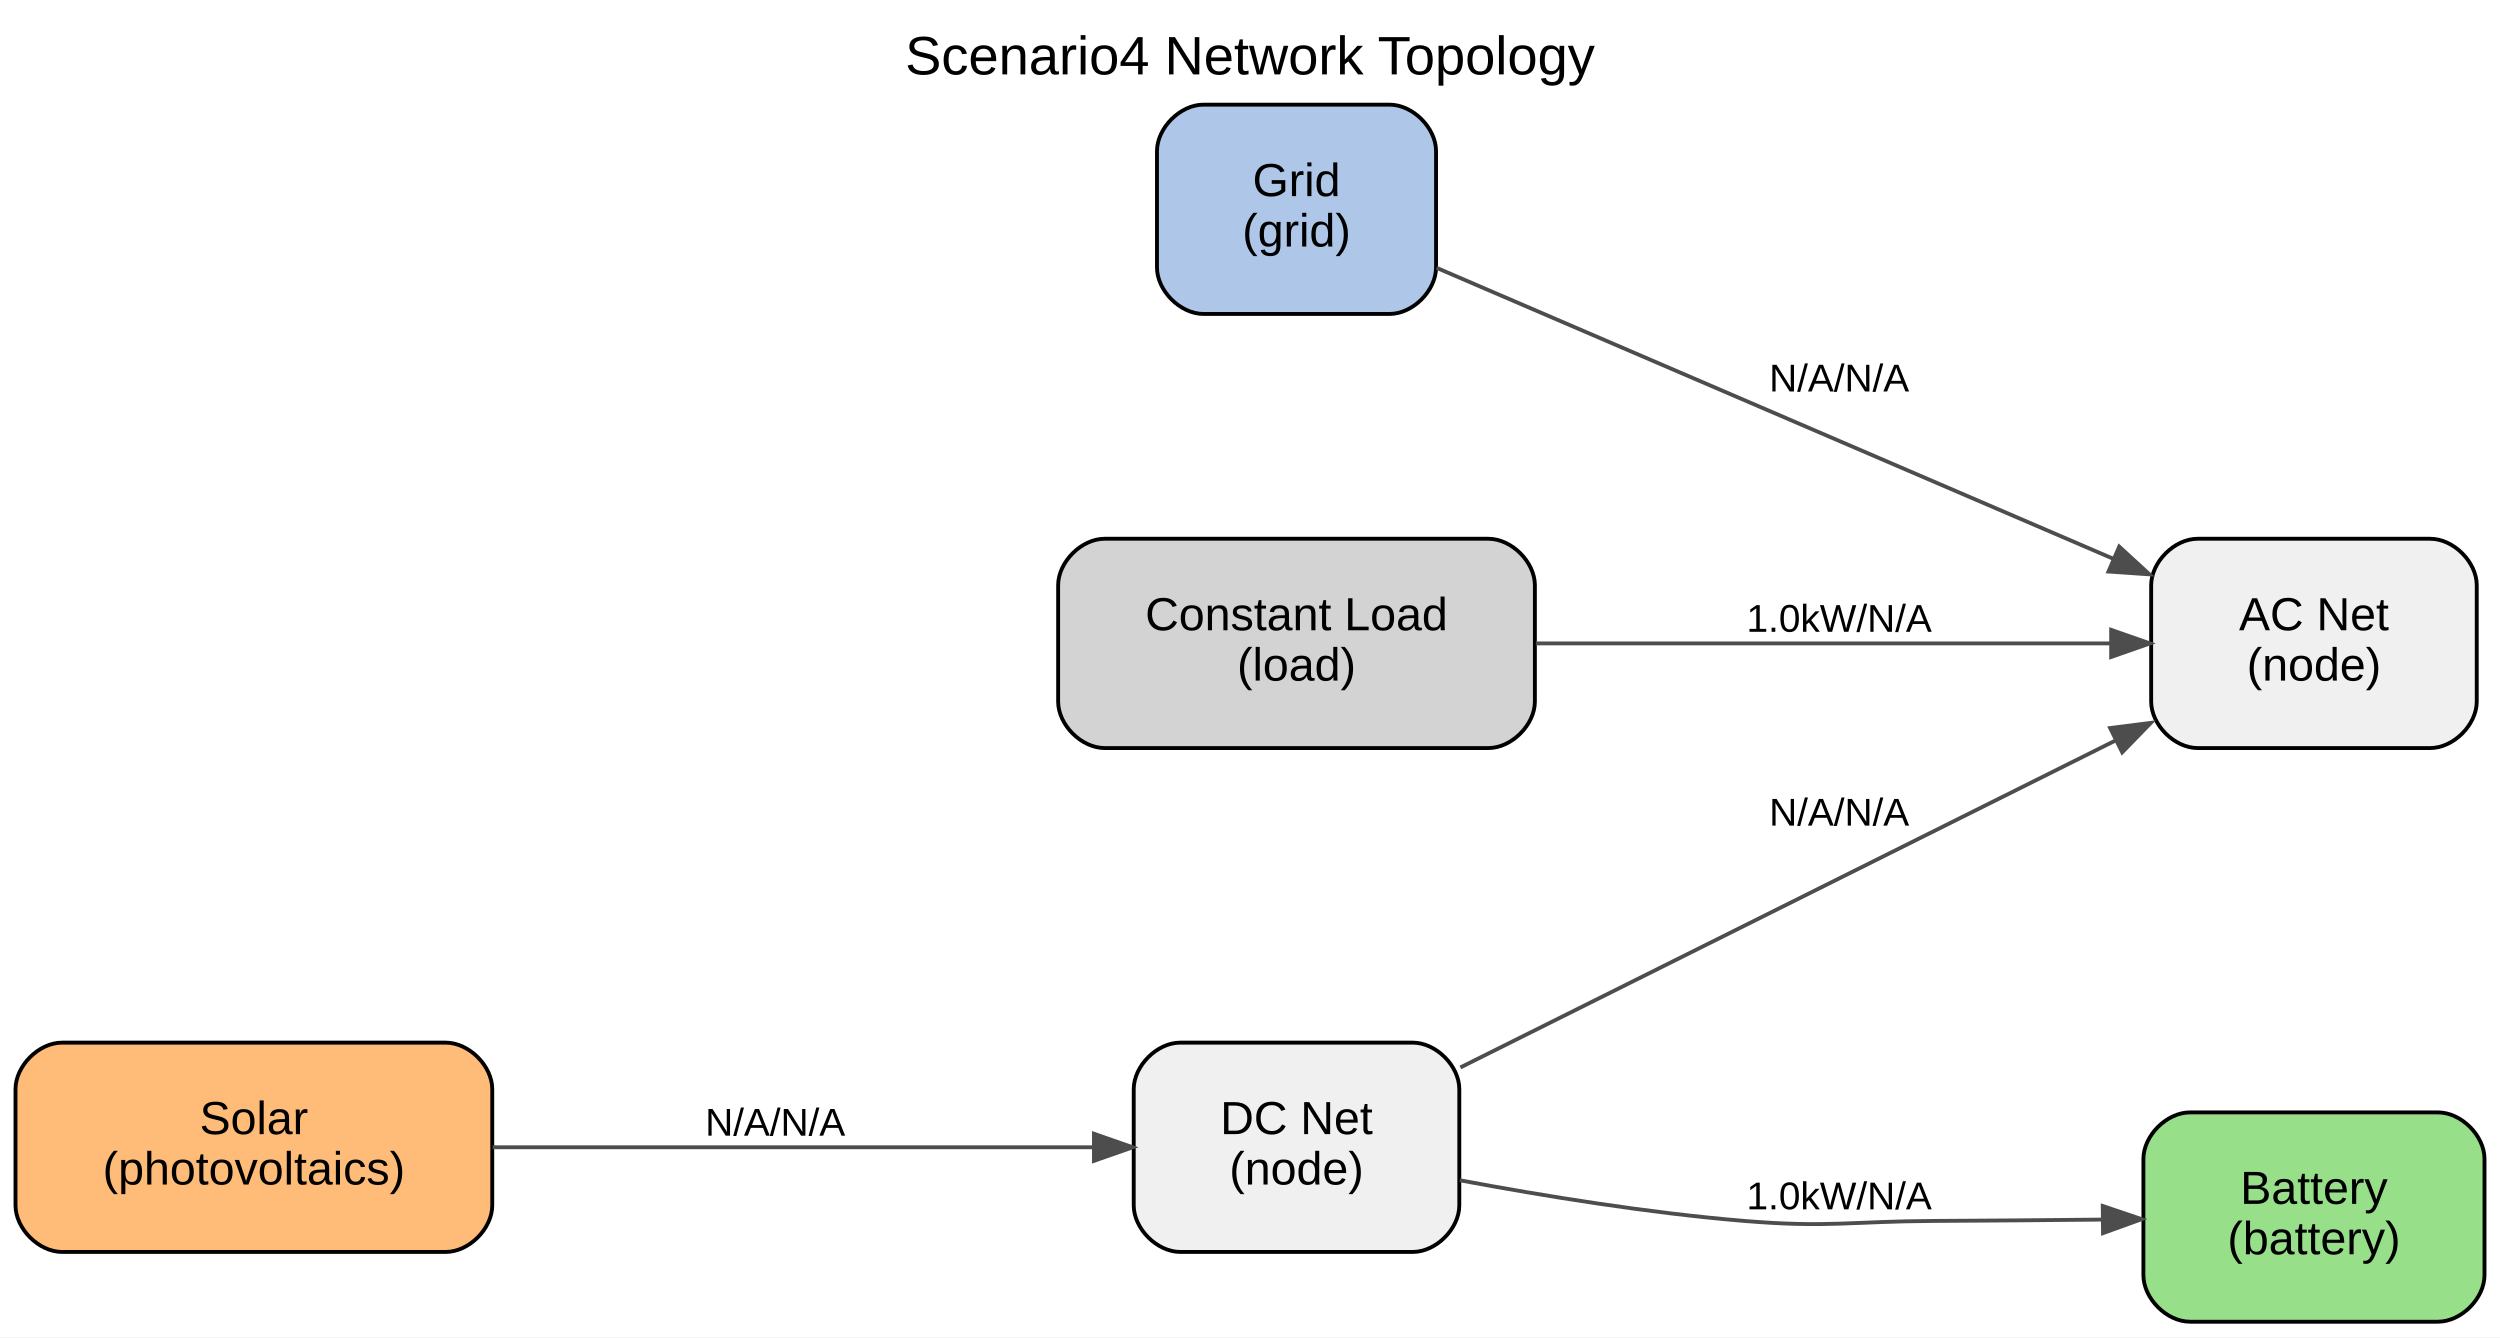
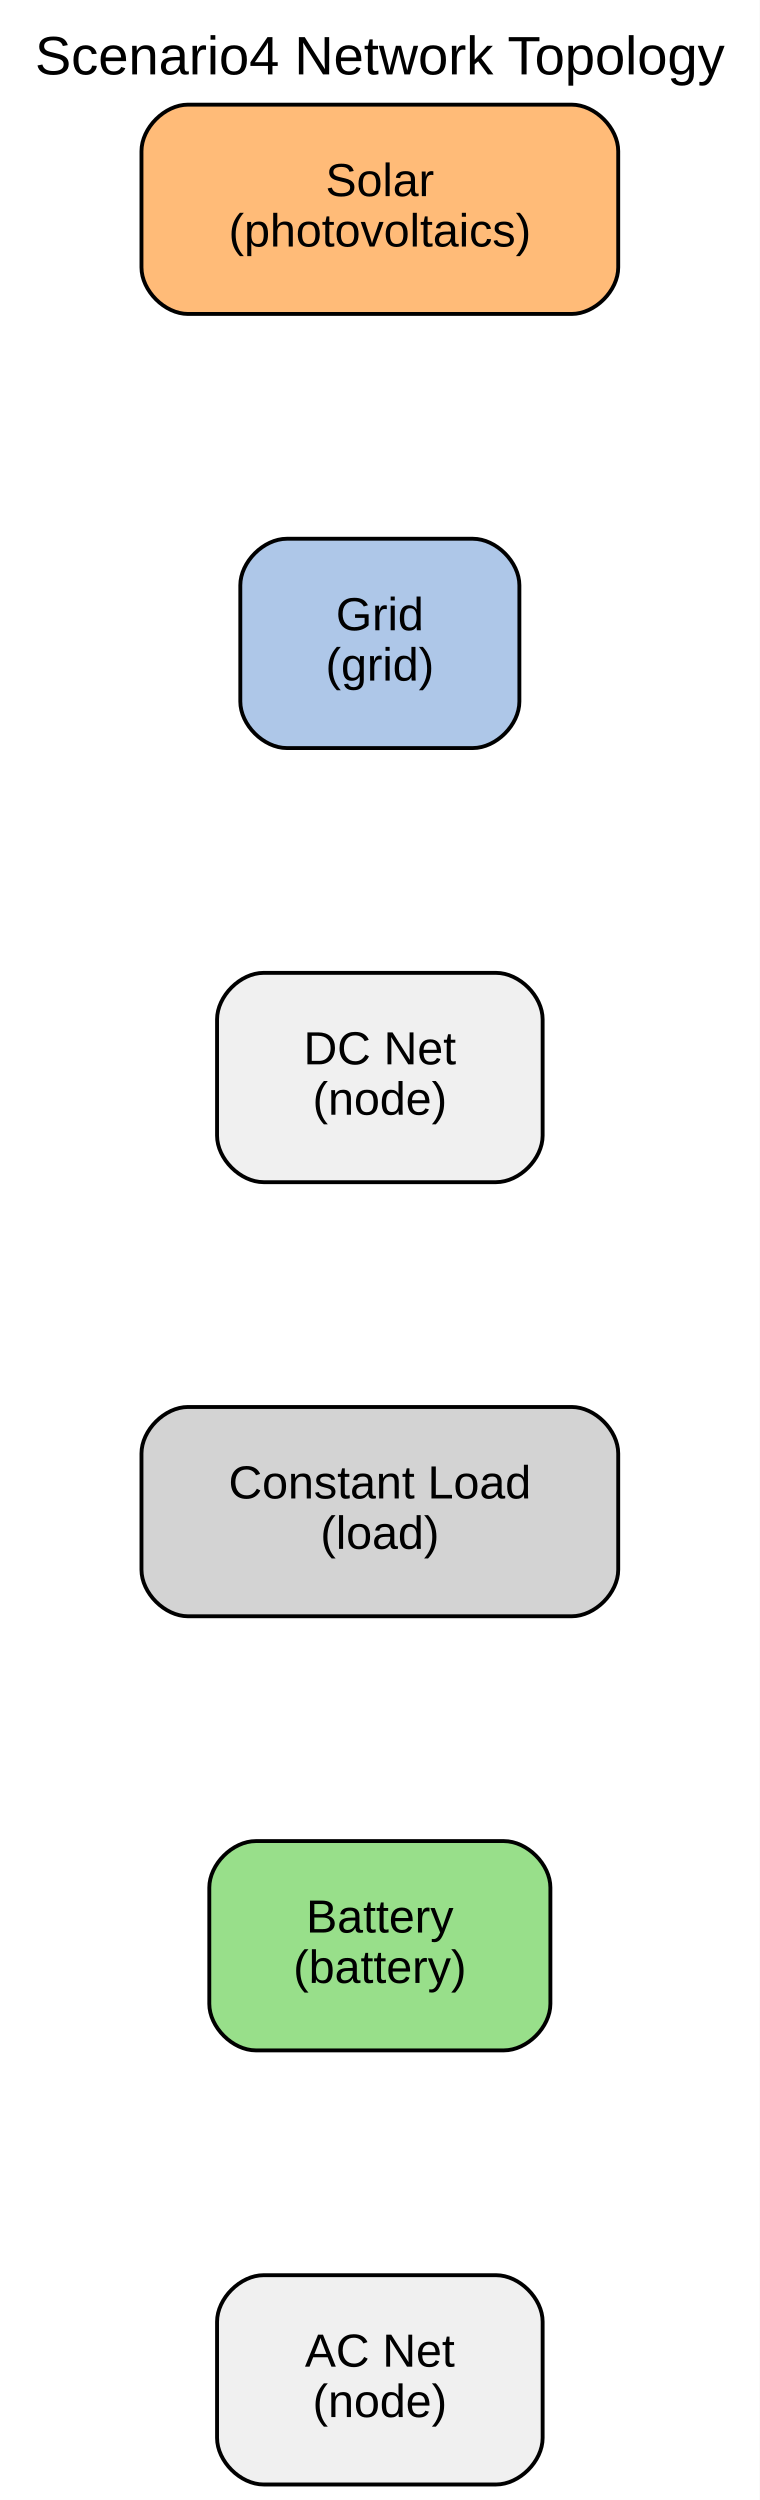
- <svg xmlns="http://www.w3.org/2000/svg" width="645pt" height="345pt" viewBox="0.00 0.00 645.00 345.00">
-   <g id="graph0" class="graph" transform="scale(1 1) rotate(0) translate(4 341)">
-     <polygon fill="white" stroke="transparent" points="-4,4 -4,-341 641,-341 641,4 -4,4" />
-     <text text-anchor="middle" x="318.5" y="-321.8" font-family="Arial" font-size="14.00">Scenario4 Network Topology</text>
+ <svg xmlns="http://www.w3.org/2000/svg" width="196pt" height="645pt" viewBox="0.00 0.00 196.00 645.00">
+   <g id="graph0" class="graph" transform="scale(1 1) rotate(0) translate(4 641)">
+     <polygon fill="white" stroke="transparent" points="-4,4 -4,-641 192,-641 192,4 -4,4" />
+     <text text-anchor="middle" x="94" y="-621.8" font-family="Arial" font-size="14.00">Scenario4 Network Topology</text>
    <g id="node1" class="node">
-       <path fill="#f0f0f0" stroke="black" d="M623,-202C623,-202 563,-202 563,-202 557,-202 551,-196 551,-190 551,-190 551,-160 551,-160 551,-154 557,-148 563,-148 563,-148 623,-148 623,-148 629,-148 635,-154 635,-160 635,-160 635,-190 635,-190 635,-196 629,-202 623,-202" />
-       <text text-anchor="middle" x="593" y="-178.4" font-family="Arial" font-size="12.00">AC Net</text>
-       <text text-anchor="middle" x="593" y="-165.4" font-family="Arial" font-size="12.00">(node)</text>
+       <path fill="#f0f0f0" stroke="black" d="M124,-54C124,-54 64,-54 64,-54 58,-54 52,-48 52,-42 52,-42 52,-12 52,-12 52,-6 58,0 64,0 64,0 124,0 124,0 130,0 136,-6 136,-12 136,-12 136,-42 136,-42 136,-48 130,-54 124,-54" />
+       <text text-anchor="middle" x="94" y="-30.4" font-family="Arial" font-size="12.00">AC Net</text>
+       <text text-anchor="middle" x="94" y="-17.4" font-family="Arial" font-size="12.00">(node)</text>
    </g>
    <g id="node2" class="node">
-       <path fill="#98df8a" stroke="black" d="M625,-54C625,-54 561,-54 561,-54 555,-54 549,-48 549,-42 549,-42 549,-12 549,-12 549,-6 555,0 561,0 561,0 625,0 625,0 631,0 637,-6 637,-12 637,-12 637,-42 637,-42 637,-48 631,-54 625,-54" />
-       <text text-anchor="middle" x="593" y="-30.4" font-family="Arial" font-size="12.00">Battery</text>
-       <text text-anchor="middle" x="593" y="-17.4" font-family="Arial" font-size="12.00">(battery)</text>
+       <path fill="#98df8a" stroke="black" d="M126,-166C126,-166 62,-166 62,-166 56,-166 50,-160 50,-154 50,-154 50,-124 50,-124 50,-118 56,-112 62,-112 62,-112 126,-112 126,-112 132,-112 138,-118 138,-124 138,-124 138,-154 138,-154 138,-160 132,-166 126,-166" />
+       <text text-anchor="middle" x="94" y="-142.4" font-family="Arial" font-size="12.00">Battery</text>
+       <text text-anchor="middle" x="94" y="-129.4" font-family="Arial" font-size="12.00">(battery)</text>
    </g>
    <g id="node3" class="node">
-       <path fill="#d3d3d3" stroke="black" d="M380,-202C380,-202 281,-202 281,-202 275,-202 269,-196 269,-190 269,-190 269,-160 269,-160 269,-154 275,-148 281,-148 281,-148 380,-148 380,-148 386,-148 392,-154 392,-160 392,-160 392,-190 392,-190 392,-196 386,-202 380,-202" />
-       <text text-anchor="middle" x="330.5" y="-178.4" font-family="Arial" font-size="12.00">Constant Load</text>
-       <text text-anchor="middle" x="330.5" y="-165.4" font-family="Arial" font-size="12.00">(load)</text>
-     </g>
-     <g id="edge4" class="edge">
-       <path fill="none" stroke="#4d4d4d" d="M392.25,-175C437.25,-175 497.9,-175 540.53,-175" />
-       <polygon fill="#4d4d4d" stroke="#4d4d4d" points="540.68,-178.5 550.68,-175 540.68,-171.5 540.68,-178.5" />
-       <text text-anchor="middle" x="470.5" y="-178" font-family="Arial" font-size="10.00">1.0kW/N/A</text>
+       <path fill="#d3d3d3" stroke="black" d="M143.5,-278C143.5,-278 44.5,-278 44.5,-278 38.5,-278 32.5,-272 32.5,-266 32.5,-266 32.5,-236 32.5,-236 32.5,-230 38.5,-224 44.5,-224 44.5,-224 143.5,-224 143.5,-224 149.5,-224 155.5,-230 155.5,-236 155.5,-236 155.5,-266 155.5,-266 155.5,-272 149.5,-278 143.5,-278" />
+       <text text-anchor="middle" x="94" y="-254.4" font-family="Arial" font-size="12.00">Constant Load</text>
+       <text text-anchor="middle" x="94" y="-241.4" font-family="Arial" font-size="12.00">(load)</text>
    </g>
    <g id="node4" class="node">
-       <path fill="#f0f0f0" stroke="black" d="M360.5,-72C360.5,-72 300.5,-72 300.5,-72 294.5,-72 288.5,-66 288.5,-60 288.5,-60 288.5,-30 288.5,-30 288.5,-24 294.5,-18 300.5,-18 300.5,-18 360.5,-18 360.5,-18 366.5,-18 372.5,-24 372.5,-30 372.5,-30 372.5,-60 372.5,-60 372.5,-66 366.5,-72 360.5,-72" />
-       <text text-anchor="middle" x="330.5" y="-48.4" font-family="Arial" font-size="12.00">DC Net</text>
-       <text text-anchor="middle" x="330.5" y="-35.4" font-family="Arial" font-size="12.00">(node)</text>
-     </g>
-     <g id="edge1" class="edge">
-       <path fill="none" stroke="#4d4d4d" d="M372.78,-65.6C418.6,-88.47 492.57,-125.38 541.73,-149.92" />
-       <polygon fill="#4d4d4d" stroke="#4d4d4d" points="540.41,-153.16 550.92,-154.5 543.53,-146.9 540.41,-153.16" />
-       <text text-anchor="middle" x="470.5" y="-128" font-family="Arial" font-size="10.00">N/A/N/A</text>
-     </g>
-     <g id="edge2" class="edge">
-       <path fill="none" stroke="#4d4d4d" d="M372.63,-36.49C394.35,-32.43 421.5,-28.02 446,-26 467.7,-24.21 473.22,-25.89 495,-26 509.09,-26.07 524.34,-26.2 538.48,-26.35" />
-       <polygon fill="#4d4d4d" stroke="#4d4d4d" points="538.51,-29.85 548.54,-26.46 538.58,-22.85 538.51,-29.85" />
-       <text text-anchor="middle" x="470.5" y="-29" font-family="Arial" font-size="10.00">1.0kW/N/A</text>
+       <path fill="#f0f0f0" stroke="black" d="M124,-390C124,-390 64,-390 64,-390 58,-390 52,-384 52,-378 52,-378 52,-348 52,-348 52,-342 58,-336 64,-336 64,-336 124,-336 124,-336 130,-336 136,-342 136,-348 136,-348 136,-378 136,-378 136,-384 130,-390 124,-390" />
+       <text text-anchor="middle" x="94" y="-366.4" font-family="Arial" font-size="12.00">DC Net</text>
+       <text text-anchor="middle" x="94" y="-353.4" font-family="Arial" font-size="12.00">(node)</text>
    </g>
    <g id="node5" class="node">
-       <path fill="#aec7e8" stroke="black" d="M354.5,-314C354.5,-314 306.5,-314 306.5,-314 300.5,-314 294.5,-308 294.5,-302 294.5,-302 294.5,-272 294.5,-272 294.5,-266 300.5,-260 306.5,-260 306.5,-260 354.5,-260 354.5,-260 360.5,-260 366.5,-266 366.5,-272 366.5,-272 366.5,-302 366.5,-302 366.5,-308 360.5,-314 354.5,-314" />
-       <text text-anchor="middle" x="330.5" y="-290.4" font-family="Arial" font-size="12.00">Grid</text>
-       <text text-anchor="middle" x="330.5" y="-277.4" font-family="Arial" font-size="12.00">(grid)</text>
-     </g>
-     <g id="edge3" class="edge">
-       <path fill="none" stroke="#4d4d4d" d="M366.63,-271.9C411.61,-252.56 489.85,-218.92 541.28,-196.81" />
-       <polygon fill="#4d4d4d" stroke="#4d4d4d" points="542.76,-199.98 550.56,-192.82 539.99,-193.55 542.76,-199.98" />
-       <text text-anchor="middle" x="470.5" y="-240" font-family="Arial" font-size="10.00">N/A/N/A</text>
+       <path fill="#aec7e8" stroke="black" d="M118,-502C118,-502 70,-502 70,-502 64,-502 58,-496 58,-490 58,-490 58,-460 58,-460 58,-454 64,-448 70,-448 70,-448 118,-448 118,-448 124,-448 130,-454 130,-460 130,-460 130,-490 130,-490 130,-496 124,-502 118,-502" />
+       <text text-anchor="middle" x="94" y="-478.4" font-family="Arial" font-size="12.00">Grid</text>
+       <text text-anchor="middle" x="94" y="-465.4" font-family="Arial" font-size="12.00">(grid)</text>
    </g>
    <g id="node6" class="node">
-       <path fill="#ffbb78" stroke="black" d="M111,-72C111,-72 12,-72 12,-72 6,-72 0,-66 0,-60 0,-60 0,-30 0,-30 0,-24 6,-18 12,-18 12,-18 111,-18 111,-18 117,-18 123,-24 123,-30 123,-30 123,-60 123,-60 123,-66 117,-72 111,-72" />
-       <text text-anchor="middle" x="61.5" y="-48.4" font-family="Arial" font-size="12.00">Solar</text>
-       <text text-anchor="middle" x="61.5" y="-35.4" font-family="Arial" font-size="12.00">(photovoltaics)</text>
-     </g>
-     <g id="edge5" class="edge">
-       <path fill="none" stroke="#4d4d4d" d="M123.09,-45C169.81,-45 233.71,-45 277.99,-45" />
-       <polygon fill="#4d4d4d" stroke="#4d4d4d" points="278.24,-48.5 288.24,-45 278.24,-41.5 278.24,-48.5" />
-       <text text-anchor="middle" x="196" y="-48" font-family="Arial" font-size="10.00">N/A/N/A</text>
+       <path fill="#ffbb78" stroke="black" d="M143.5,-614C143.5,-614 44.5,-614 44.5,-614 38.5,-614 32.5,-608 32.5,-602 32.5,-602 32.5,-572 32.5,-572 32.5,-566 38.5,-560 44.5,-560 44.5,-560 143.5,-560 143.5,-560 149.5,-560 155.5,-566 155.5,-572 155.5,-572 155.5,-602 155.5,-602 155.5,-608 149.5,-614 143.5,-614" />
+       <text text-anchor="middle" x="94" y="-590.4" font-family="Arial" font-size="12.00">Solar</text>
+       <text text-anchor="middle" x="94" y="-577.4" font-family="Arial" font-size="12.00">(photovoltaics)</text>
    </g>
  </g>
</svg>
